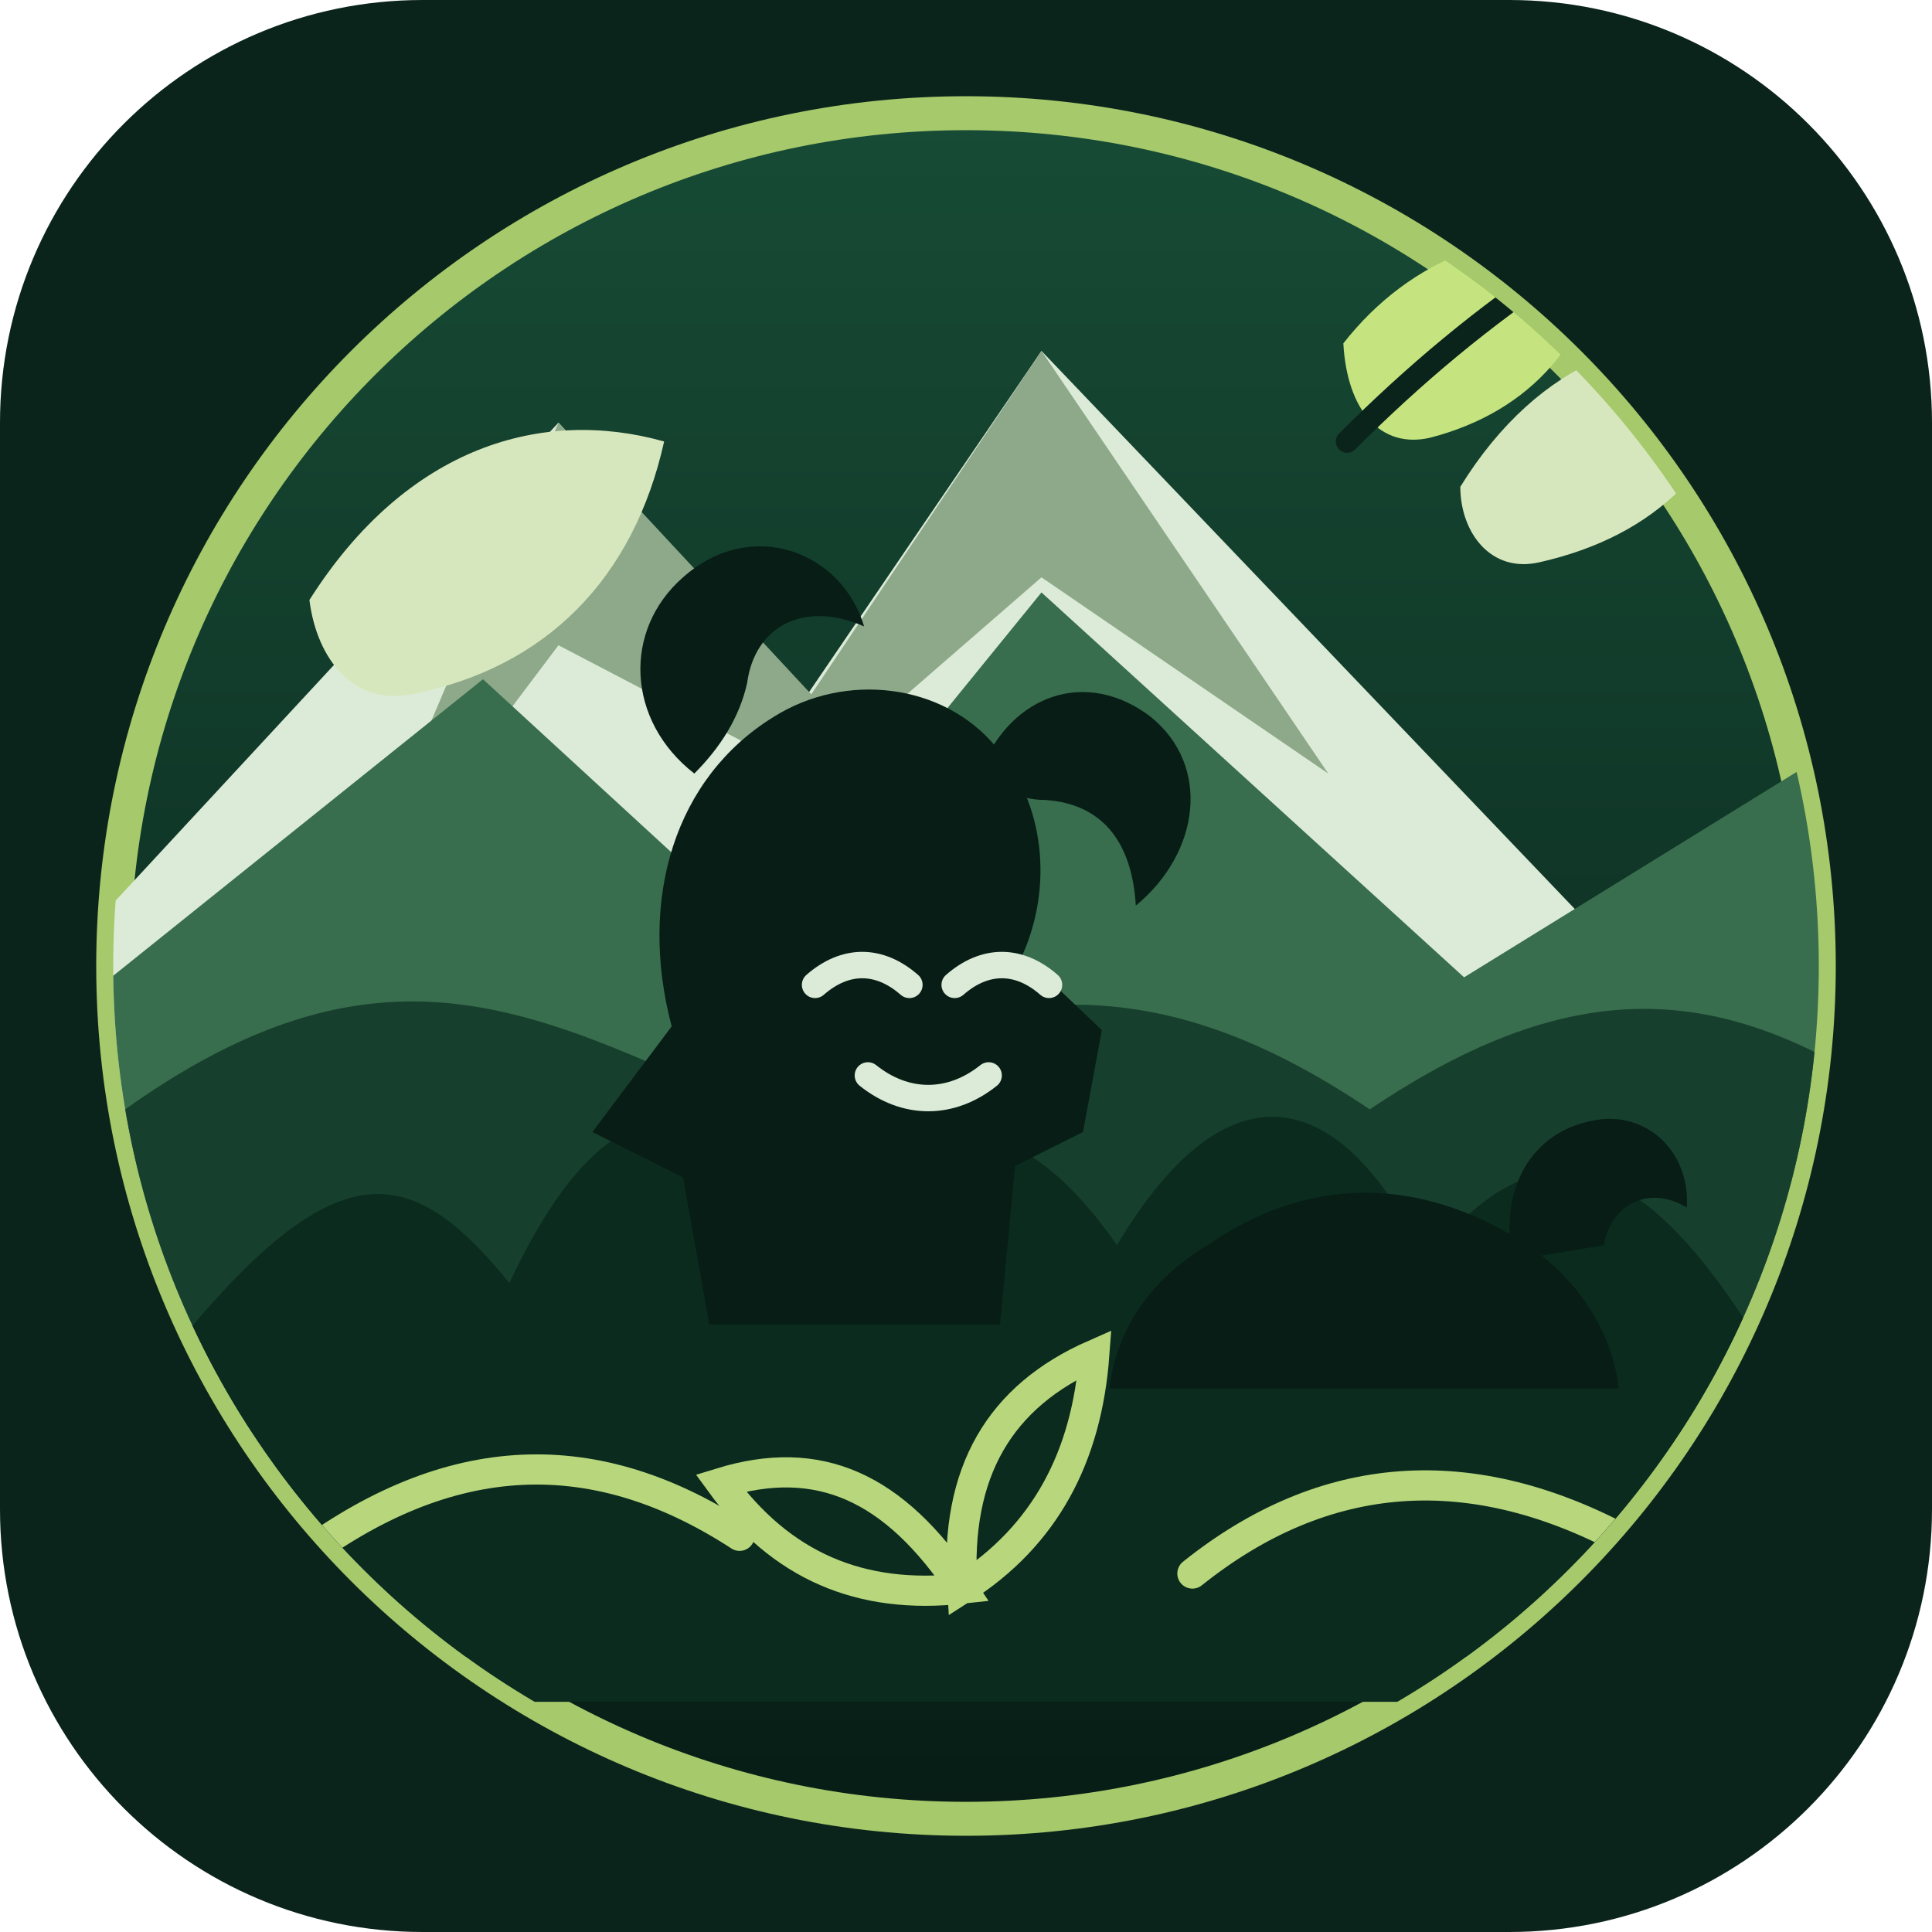
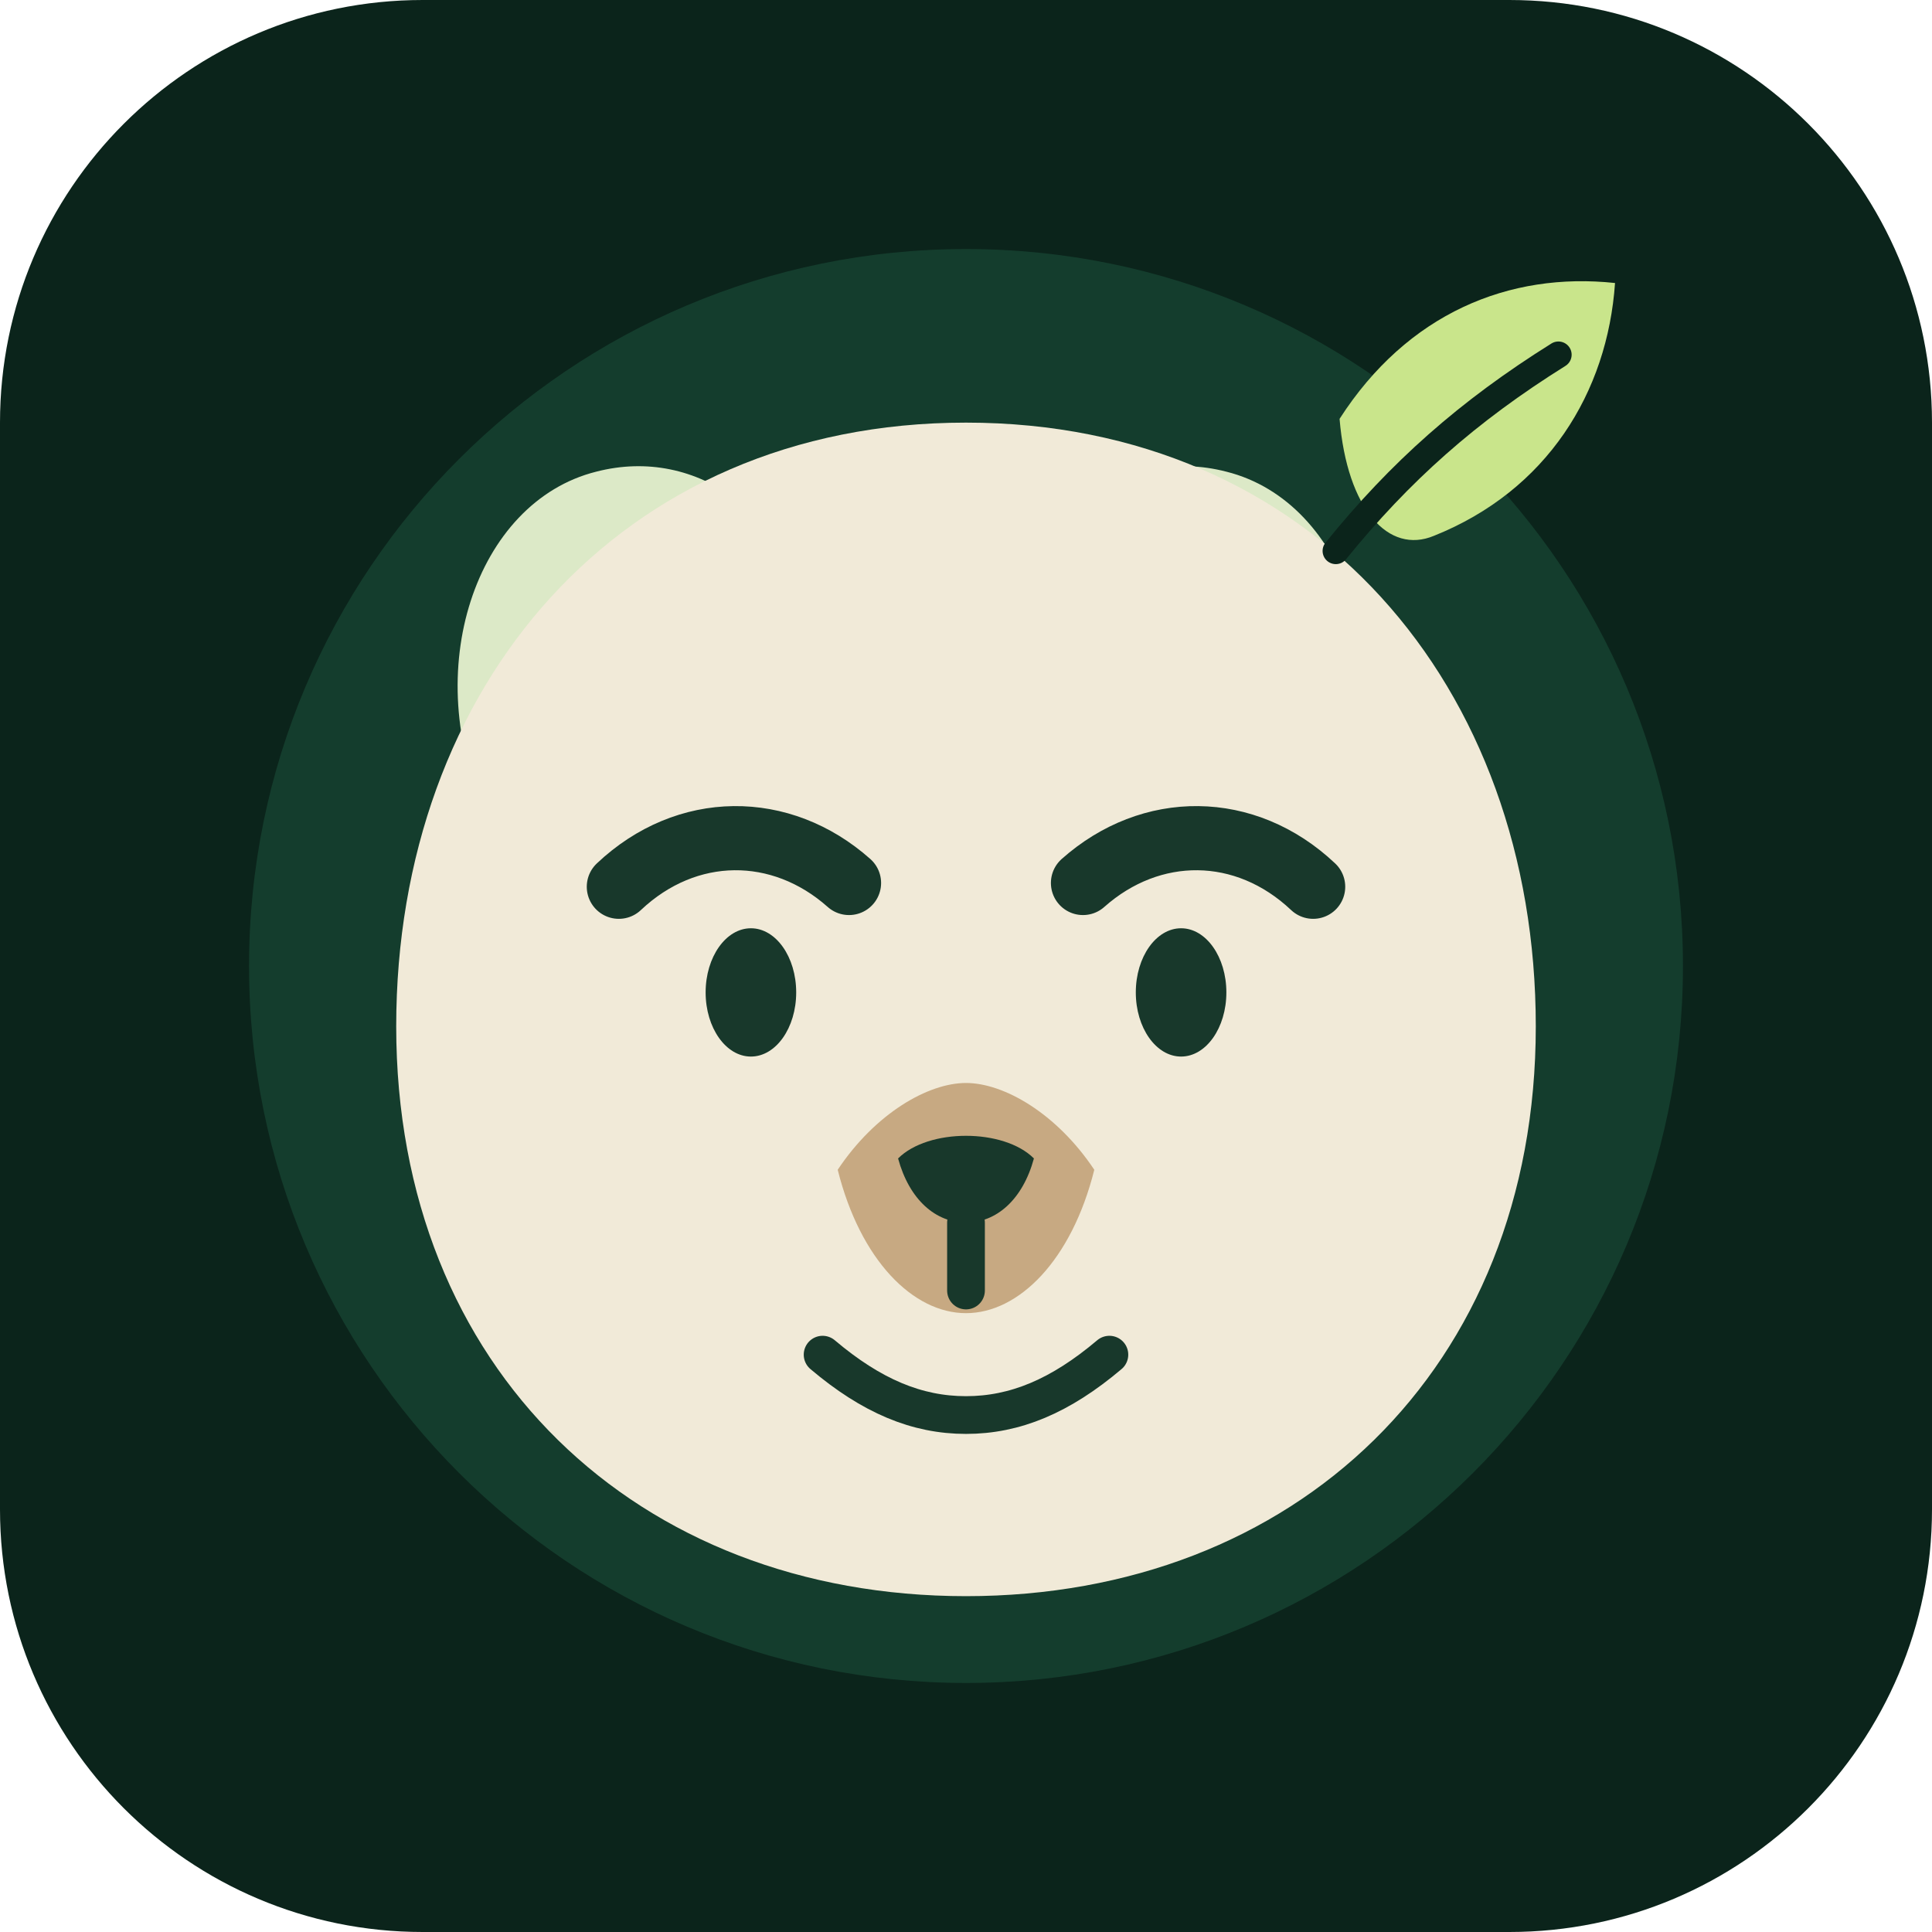
<svg xmlns="http://www.w3.org/2000/svg" viewBox="0 0 512 512" role="img" aria-labelledby="title">
-   <defs>
-     <linearGradient id="forest" x2="0" y2="1">
-       <stop stop-color="#174b35" />
-       <stop offset="1" stop-color="#071d16" />
-     </linearGradient>
-     <clipPath id="round">
-       <circle cx="256" cy="256" r="226" />
-     </clipPath>
-   </defs>
  <rect width="512" height="512" rx="112" fill="#0b241b" />
-   <circle cx="256" cy="256" r="226" fill="url(#forest)" stroke="#a5c96b" stroke-width="9" />
-   <g clip-path="url(#round)">
-     <path d="M22 248 148 112l66 72 62-91 151 158v170H22Z" fill="#dcebd7" />
-     <path d="m90 248 58-136 67 72 61-91 76 112-76-52-61 53-67-35Z" fill="#8da98a" />
-     <path d="M22 265 128 180l74 68 74-91 112 102 102-63v184H22Z" fill="#386e4d" />
-     <path d="M20 304c77-62 119-37 180-10 63-37 108-37 163 0 55-37 95-34 143 0v145H20Z" fill="#173f2d" />
-     <path d="M40 365c48-62 68-58 95-25 24-51 51-59 82-10 24-39 52-39 79 0 28-47 58-45 82 4 30-38 58-31 93 30v87H40Z" fill="#0a2b1e" />
-     <g fill="#d7e7bd">
-       <path d="M82 159c26-41 62-51 94-42-8 36-31 60-67 67-15 3-25-9-27-25Z" />
-       <path d="M387 129c21-34 51-44 78-37-7 31-26 50-57 57-13 3-21-8-21-20Z" />
-     </g>
-     <g fill="#071d16">
-       <path d="M178 272c-9-34 1-66 27-82 19-12 45-9 59 8 13 15 15 37 7 55l21 20-5 27-18 9-4 42h-77l-7-39-24-12Z" />
-       <path d="M184 205c-18-14-19-38-3-52 18-16 42-7 48 13-16-7-29 0-31 15-2 9-7 17-14 24Z" />
-       <path d="M260 204c8-20 28-27 45-14 16 13 13 36-4 50-1-17-9-27-24-28-7 0-12-3-17-8Z" />
-       <path d="M216 261c8-7 17-7 25 0m12 0c8-7 17-7 25 0" fill="none" stroke="#dcebd7" stroke-width="7" stroke-linecap="round" />
-       <path d="M230 285c10 8 22 8 32 0" fill="none" stroke="#dcebd7" stroke-width="7" stroke-linecap="round" />
-       <path d="M320 330c26-18 54-18 80-3 16 9 27 24 29 41h-135c2-16 11-29 26-38Z" />
-       <path d="M401 334c-4-19 5-34 21-37 14-3 26 8 25 23-10-6-20-1-22 10Z" />
-     </g>
-     <g fill="none" stroke="#b8d77c" stroke-width="8" stroke-linecap="round">
-       <path d="M77 415c40-31 79-34 119-8m120 10c35-28 74-31 116-8" />
-       <path d="M255 421c-2-31 10-51 35-62-2 27-13 48-35 62Zm0 0c-18-27-38-36-64-28 16 22 37 31 64 28Z" />
-     </g>
-     <path d="M356 91c18-23 44-32 70-28-4 27-20 46-47 53-13 3-22-7-23-25Z" fill="#c5e47f" />
-     <path d="M357 117c18-18 36-33 57-47" fill="none" stroke="#0b241b" stroke-width="6" stroke-linecap="round" />
-   </g>
+   <circle cx="256" cy="256" r="190" fill="#143d2d" />
+   <path d="M129 216c-18-38-3-83 29-91 27-7 52 12 57 42m139 49c18-38 3-83-29-91-27-7-52 12-57 42" fill="#dce9c7" />
+   <path d="M256 112c-92 0-151 70-151 160 0 91 64 151 151 151s151-60 151-151c0-90-59-160-151-160Z" fill="#f1ead8" />
+   <path d="M164 235c18-17 43-17 61-1m62 0c18-16 43-16 61 1" fill="none" stroke="#18382b" stroke-linecap="round" stroke-width="17" />
+   <ellipse cx="199" cy="263" rx="12" ry="17" fill="#18382b" />
+   <ellipse cx="313" cy="263" rx="12" ry="17" fill="#18382b" />
+   <path d="M222 310c10-15 24-23 34-23s24 8 34 23c-6 24-20 38-34 38s-28-14-34-38Z" fill="#c7a982" />
+   <path d="M238 307c8-8 28-8 36 0-3 11-10 17-18 17s-15-6-18-17Z" fill="#18382b" />
+   <path d="M256 324v18m-38 17c13 11 25 16 38 16s25-5 38-16" fill="none" stroke="#18382b" stroke-linecap="round" stroke-width="10" />
+   <path d="M355 111c18-28 45-39 73-36-2 29-18 55-48 67-12 5-23-7-25-31Z" fill="#c9e58b" />
+   <path d="M354 146c17-21 35-37 59-52" fill="none" stroke="#0b241b" stroke-linecap="round" stroke-width="7" />
</svg>
